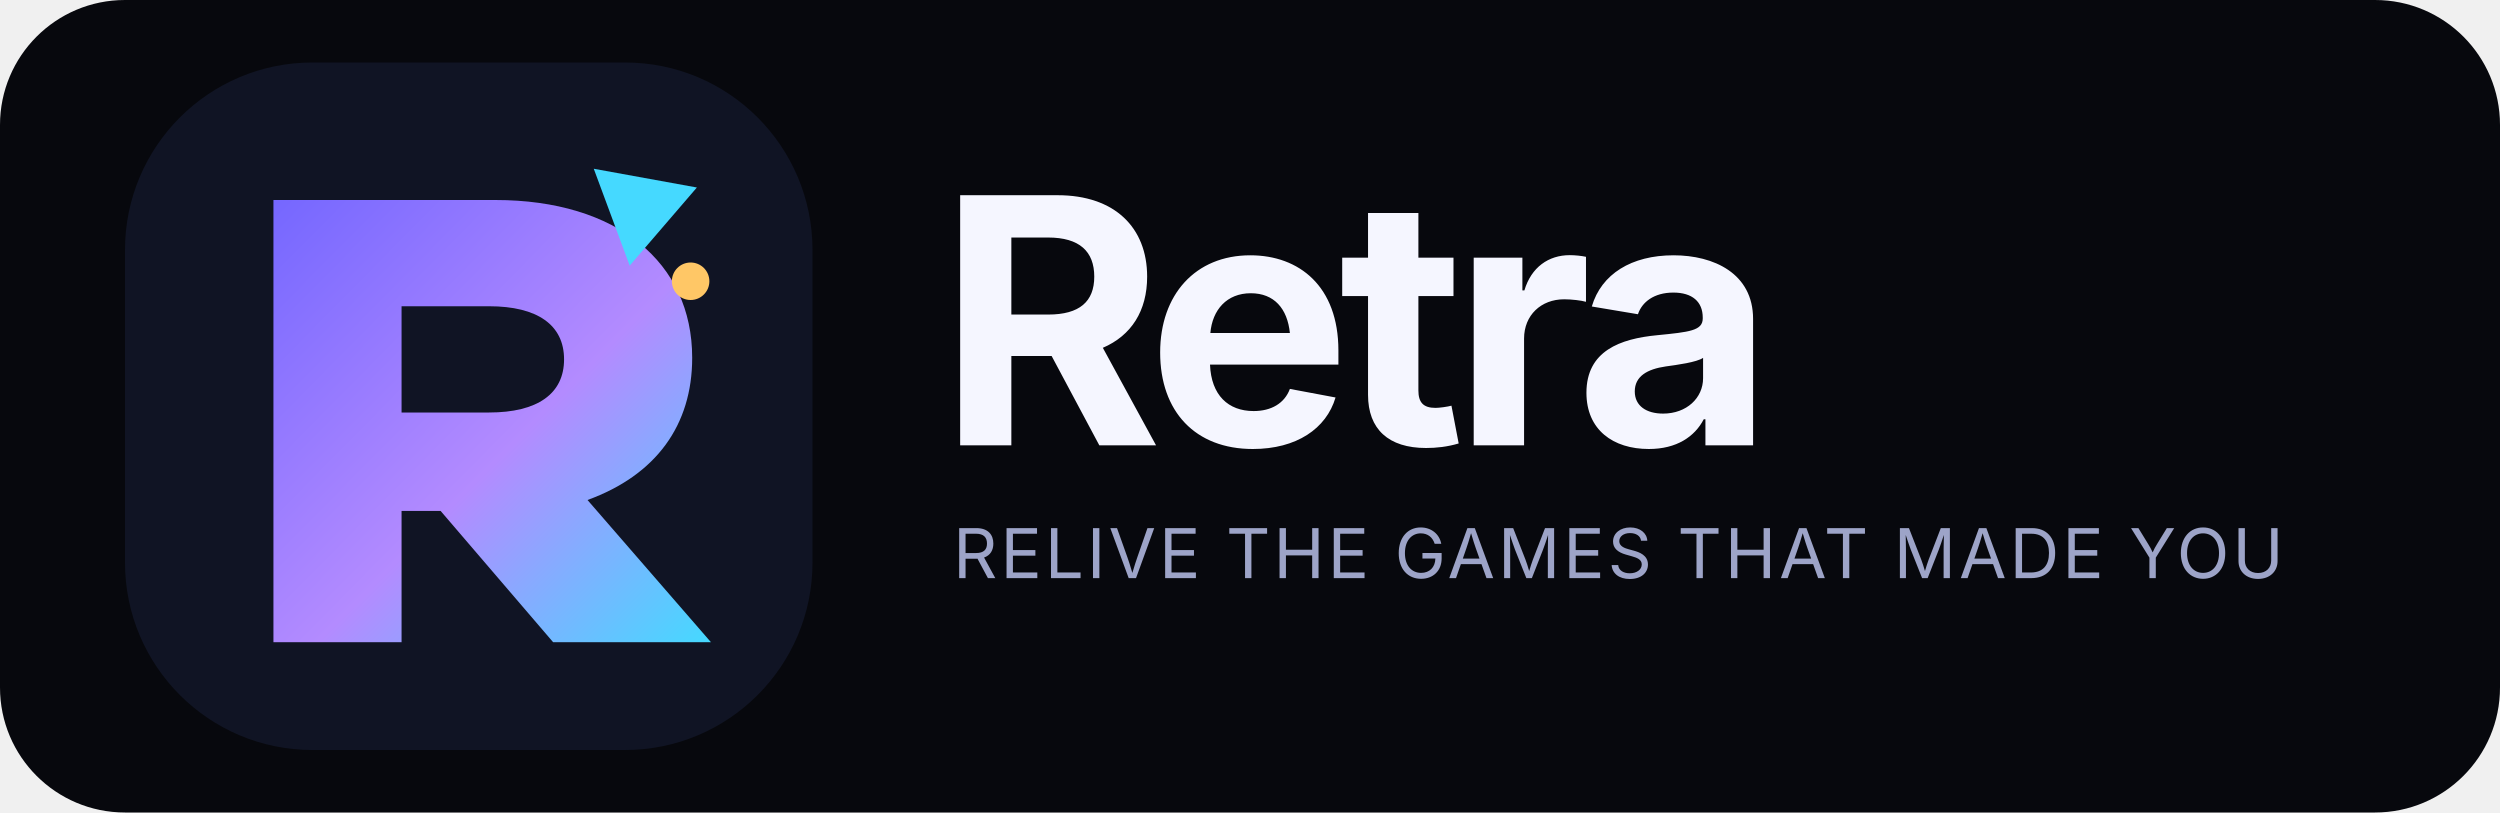
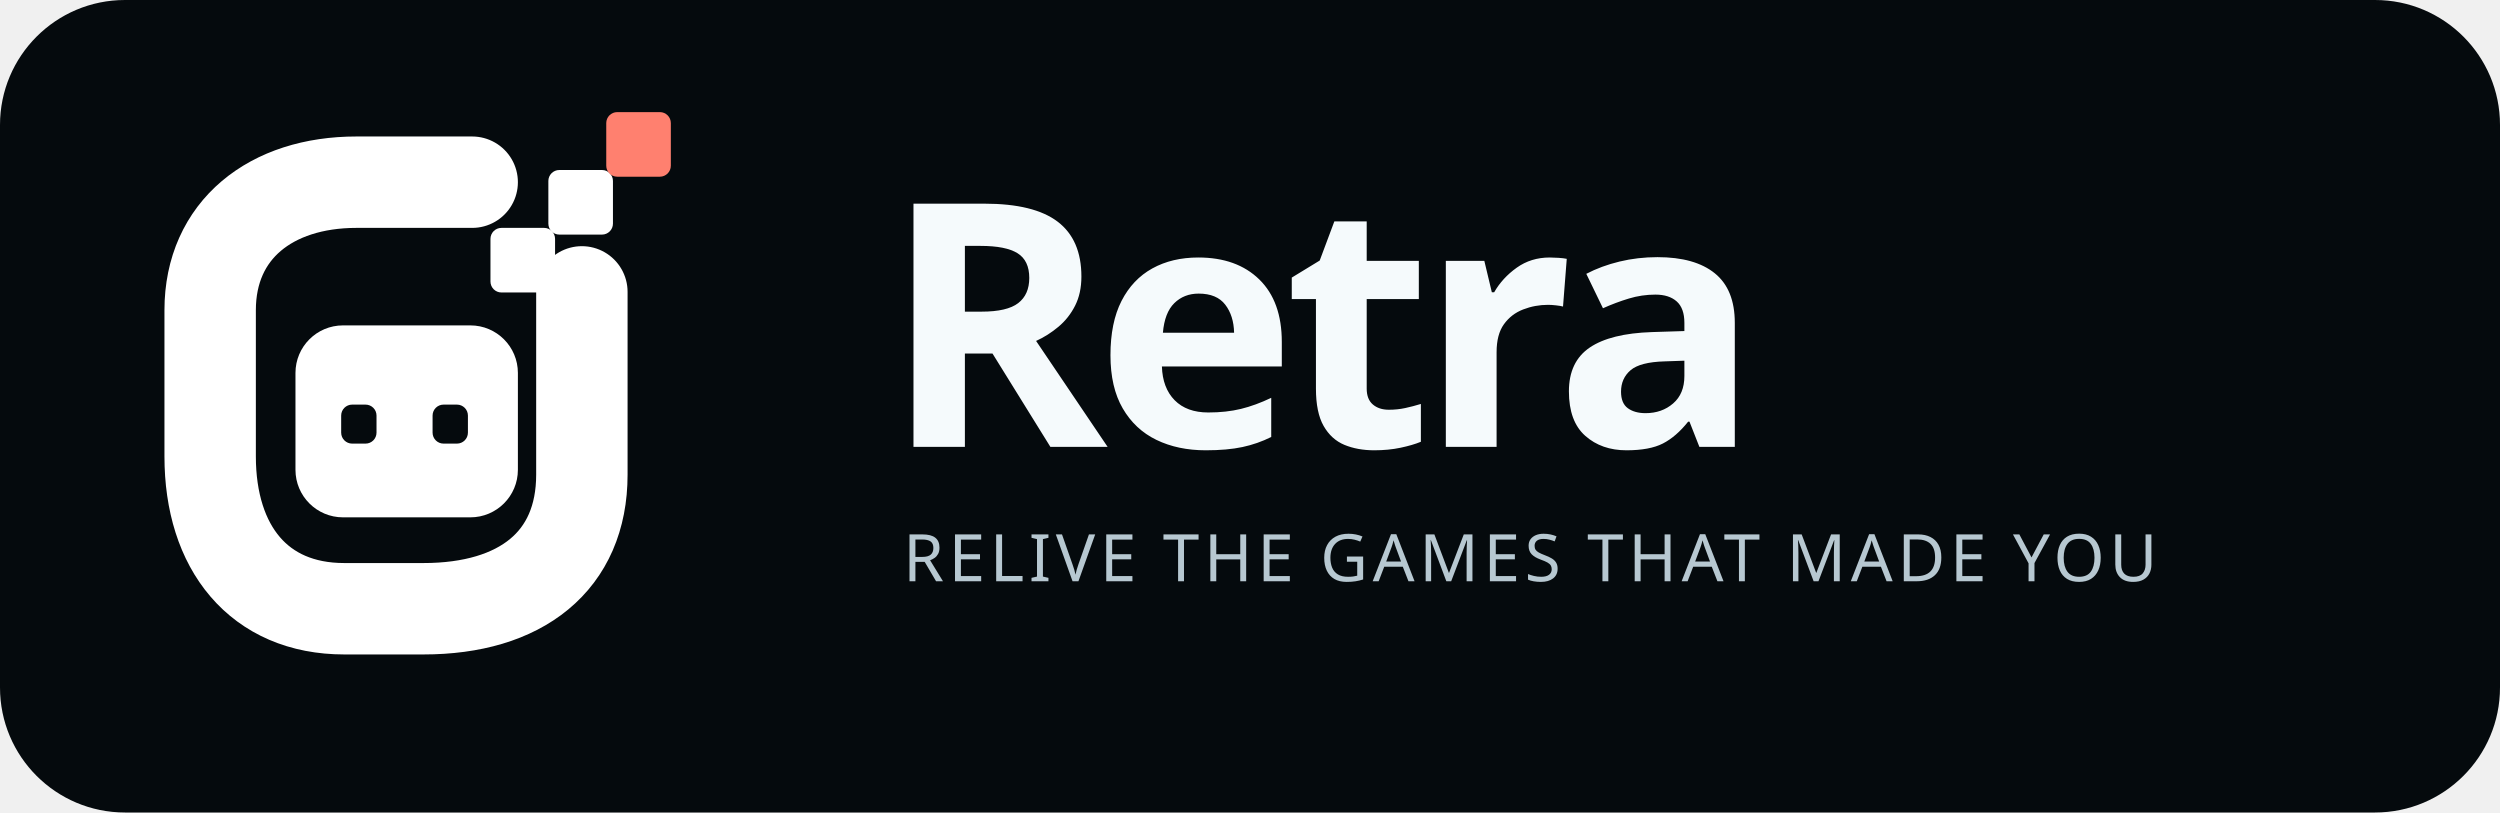
- <svg xmlns="http://www.w3.org/2000/svg" viewBox="0 0 1600 520">
-   <defs>
-     <linearGradient id="g" x1="0" y1="0" x2="1" y2="1">
-       <stop offset="0" stop-color="#7567ff" />
-       <stop offset="0.55" stop-color="#b38bff" />
-       <stop offset="1" stop-color="#45d9ff" />
-     </linearGradient>
-   </defs>
-   <rect width="1600" height="520" rx="80" fill="#07080d" />
-   <g transform="translate(80,40)">
-     <rect width="440" height="440" rx="120" fill="#101424" />
-     <path d="M95 88h142c78 0 126 40 126 101 0 43-23 75-67 91l79 91H274l-72-84h-25v84H95V88zm82 68v68h56c31 0 48-12 48-34s-17-34-48-34h-56z" fill="url(#g)" fill-rule="evenodd" />
-     <path d="M300 68l66 12-43 50z" fill="#45d9ff" />
-     <circle cx="362" cy="140" r="12" fill="#ffc766" />
+ <svg xmlns="http://www.w3.org/2000/svg" viewBox="0 0 1600 520" role="img" aria-labelledby="title desc">
+   <rect width="1600" height="520" rx="80" fill="#050A0D" />
+   <g transform="translate(76 62) scale(.39)">
+     <path d="M760 320V620C760 762 660 840 500 840H370C230 840 150 740 150 590V350C150 218 250 140 390 140H580" fill="none" stroke="#FFFFFF" stroke-width="150" stroke-linecap="round" stroke-linejoin="round" />
+     <rect x="290" y="375" width="365" height="315" rx="78" fill="#FFFFFF" />
+     <rect x="365" y="505" width="58" height="64" rx="18" fill="#050A0D" />
+     <rect x="515" y="505" width="58" height="64" rx="18" fill="#050A0D" />
+     <rect x="610" y="215" width="106" height="106" rx="18" fill="#FFFFFF" />
+     <rect x="705" y="120" width="106" height="106" rx="18" fill="#FFFFFF" />
+     <rect x="800" y="25" width="106" height="106" rx="18" fill="#FF806F" />
  </g>
-   <text x="600" y="285" fill="#f5f6ff" font-size="220" font-family="Manrope, Inter, Arial, sans-serif" font-weight="750" letter-spacing="-8">Retra</text>
-   <text x="610" y="370" fill="#9da4c8" font-size="44" font-family="Inter, Arial, sans-serif" letter-spacing="2">RELIVE THE GAMES THAT MADE YOU</text>
+   <text x="565" y="286" fill="#F5FAFC" font-size="218" font-family="sans-serif" font-weight="700" letter-spacing="-8">Retra</text>
+   <text x="578" y="372" fill="#B7C8D1" font-size="42" font-family="sans-serif" font-weight="500" letter-spacing="3">RELIVE THE GAMES THAT MADE YOU</text>
</svg>
